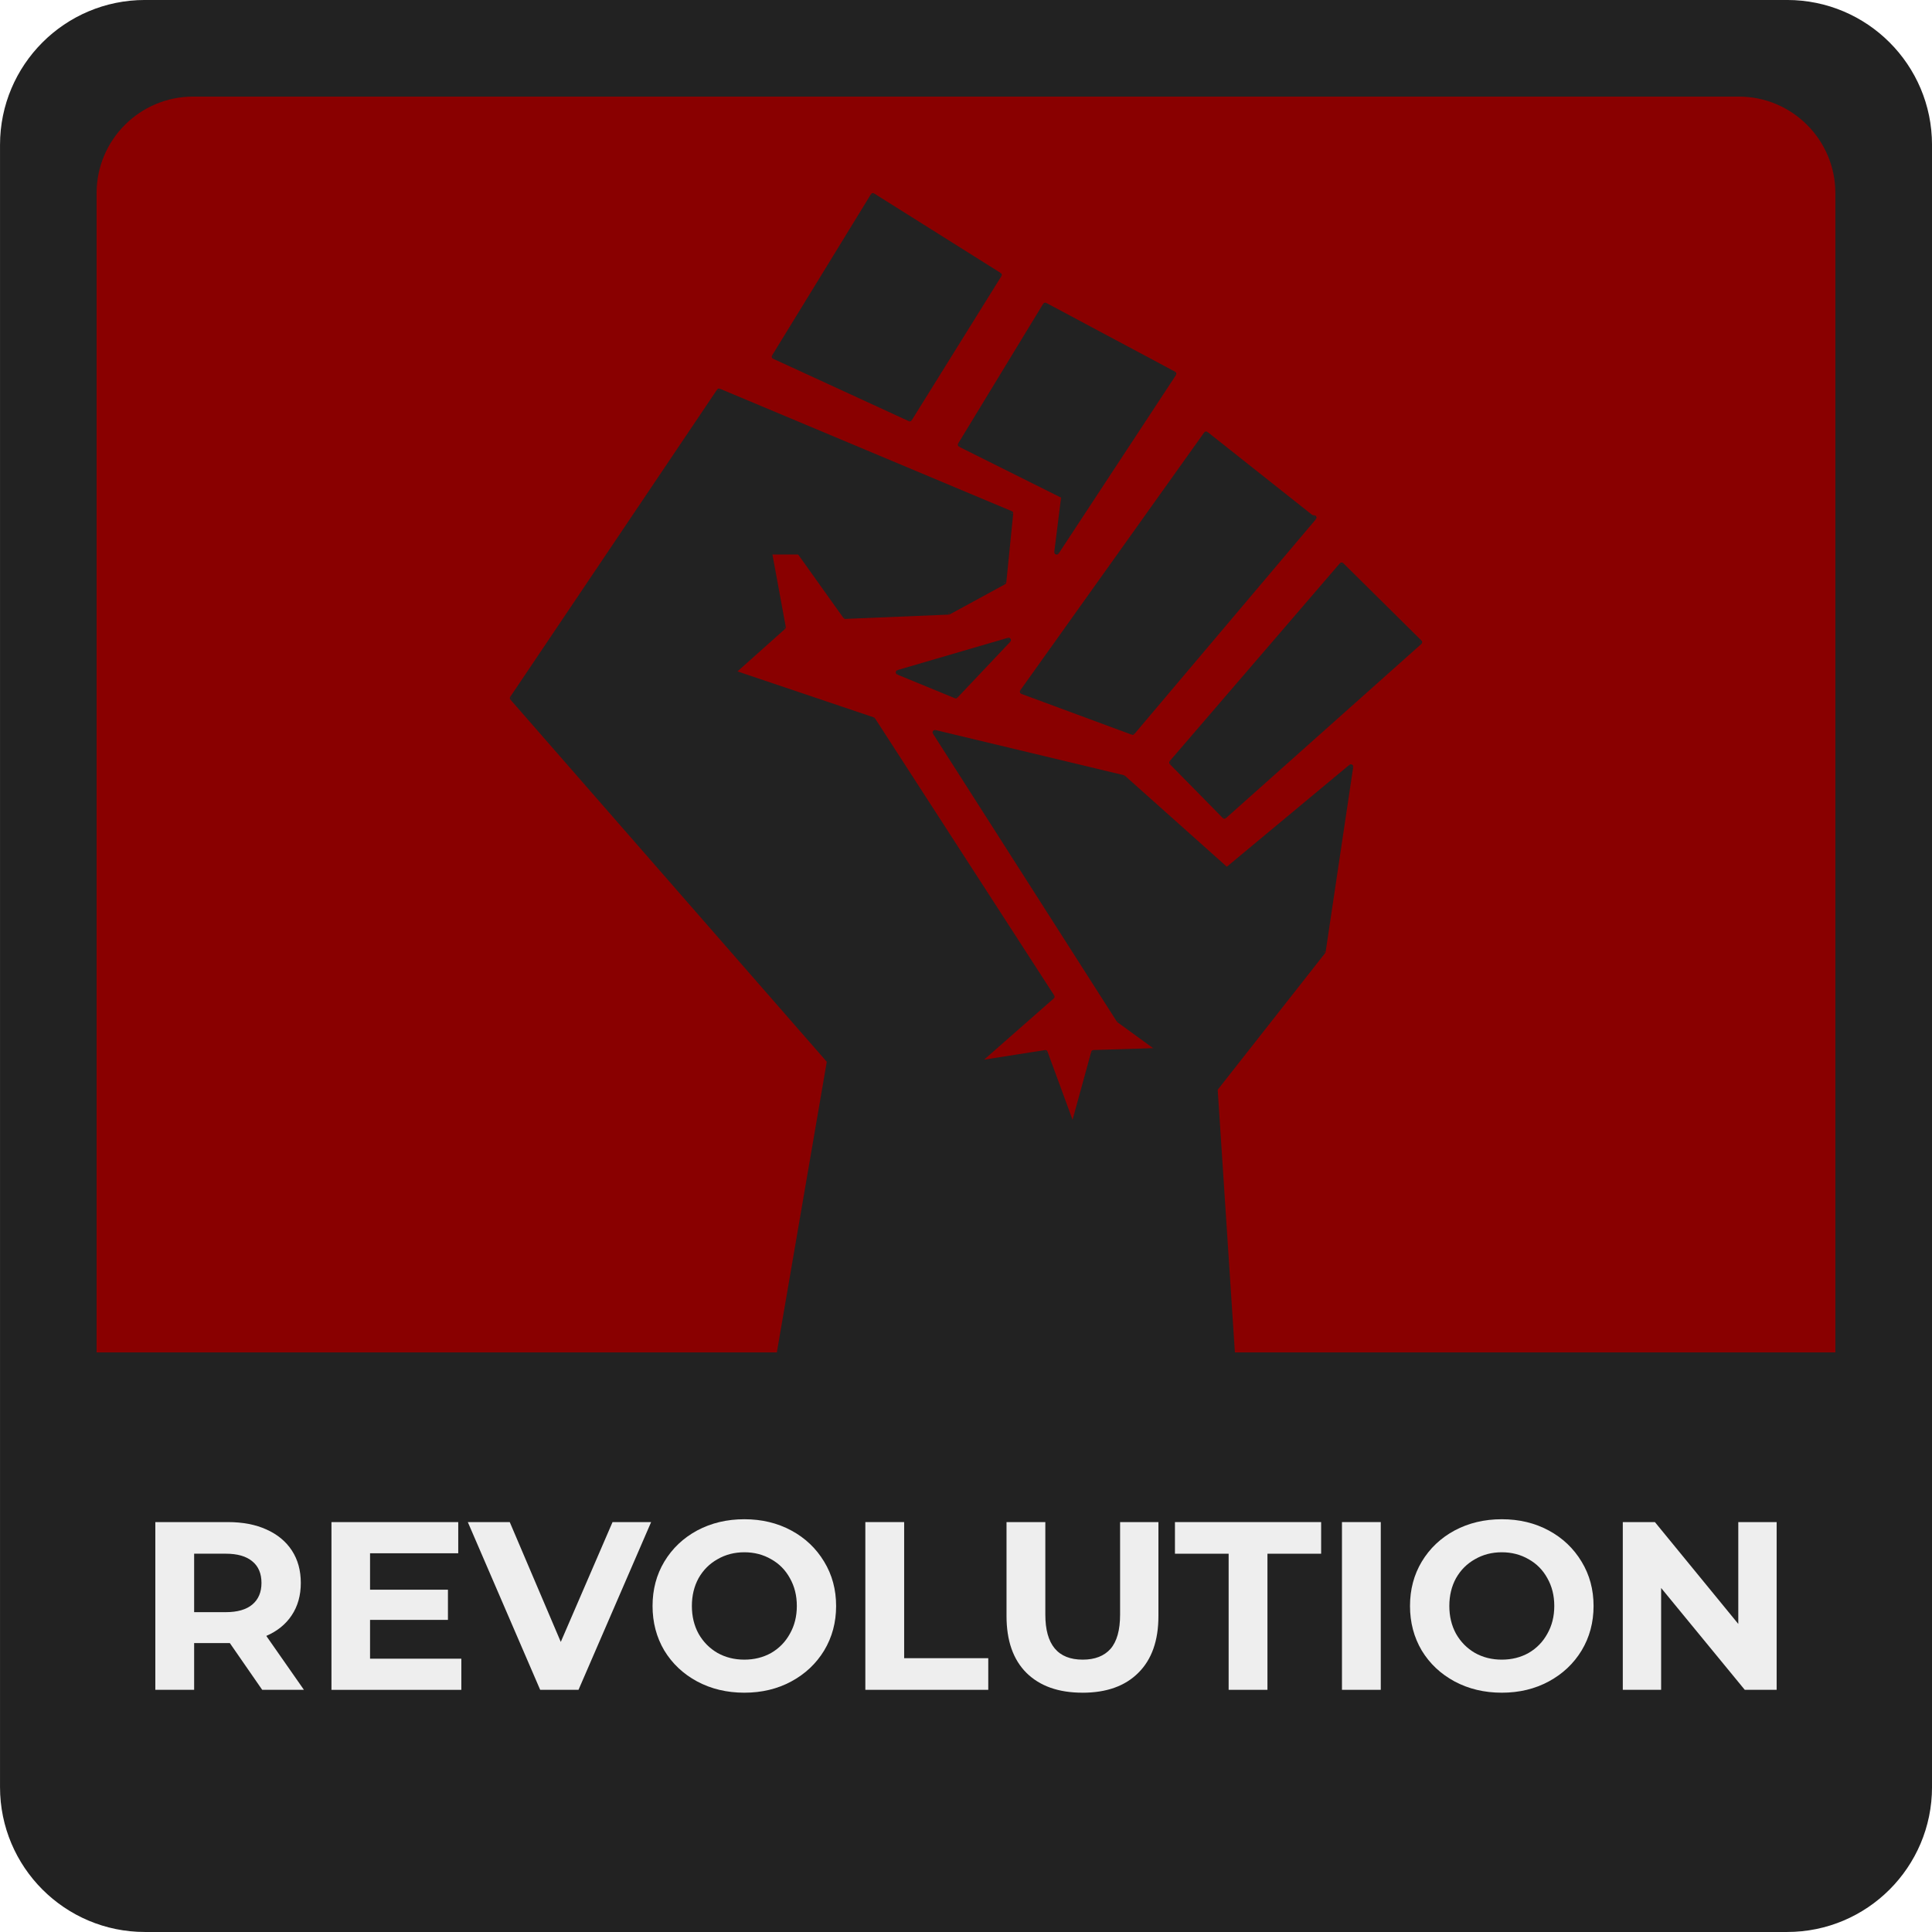
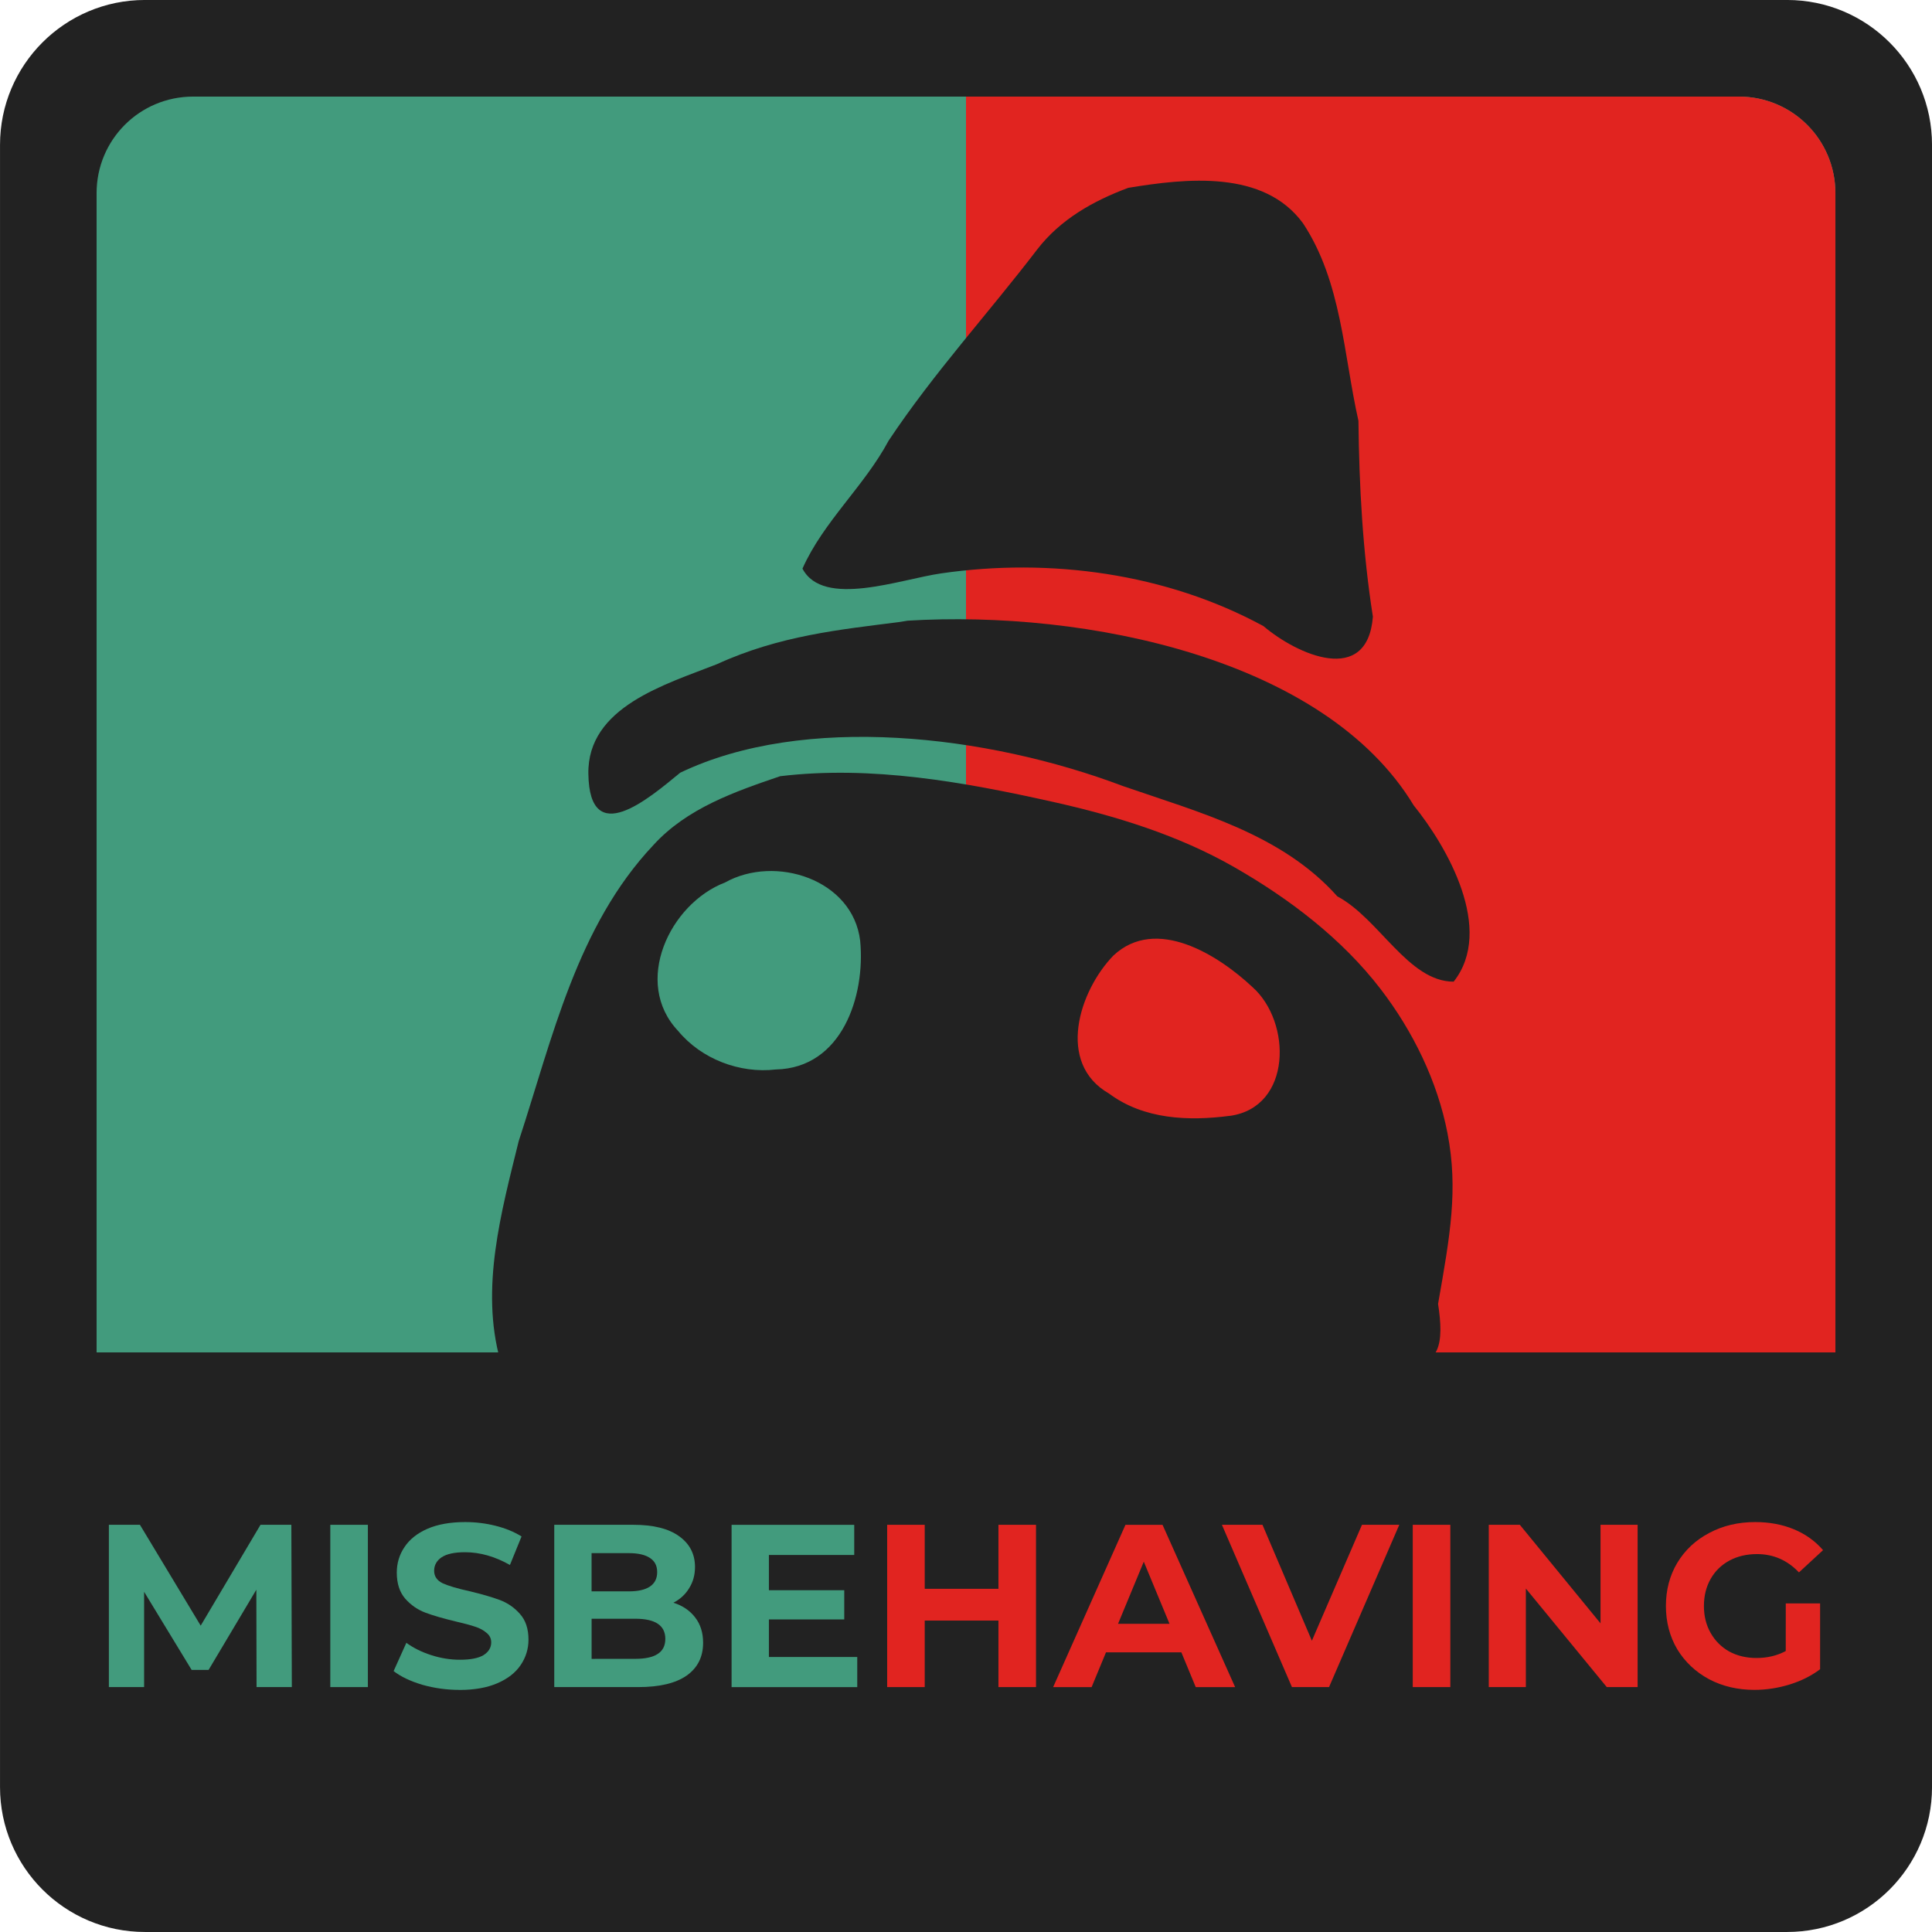
<svg xmlns="http://www.w3.org/2000/svg" width="200" height="200" viewBox="0 0 52.917 52.917" version="1.1" id="svg8">
  <defs id="defs2">
-     <rect x="-247.026" y="132.023" width="85.196" height="26.723" id="rect1290" />
+     <rect x="-326.666" y="109.93" width="56.356" height="17.595" id="rect914" />
+     <rect x="-230.622" y="74.079" width="66.014" height="16.801" id="rect885" />
+     <pattern id="EMFhbasepattern" patternUnits="userSpaceOnUse" width="6" height="6" x="0" y="0" />
  </defs>
  <g id="layer1" transform="translate(249.8045,-91.40947)">
    <rect y="91.409" x="-249.804" height="52.917" width="52.917" id="rect5238-5" style="fill:#222222;fill-opacity:1;fill-rule:nonzero;stroke:none;stroke-width:0.5;stroke-linecap:butt;stroke-linejoin:round;stroke-miterlimit:4;stroke-dasharray:none;stroke-dashoffset:0;stroke-opacity:0.909;paint-order:normal" rx="3.969" ry="3.969" />
-     <rect style="fill:#890000;fill-opacity:1;fill-rule:nonzero;stroke:none;stroke-width:0.5;stroke-linecap:butt;stroke-linejoin:round;stroke-miterlimit:4;stroke-dasharray:none;stroke-dashoffset:0;stroke-opacity:0.909;paint-order:normal" id="rect5240-3" width="47.625" height="47.625" x="-247.159" y="94.055" rx="2.646" ry="2.646" />
-     <path id="path5244-6" d="m -248.349,128.451 v 8.334 c 0,3.078 2.478,5.556 5.556,5.556 h 38.894 c 3.078,0 5.556,-2.478 5.556,-5.556 v -8.334 z" style="fill:#222222;fill-opacity:1;fill-rule:nonzero;stroke:none;stroke-width:0.5;stroke-linecap:butt;stroke-linejoin:round;stroke-miterlimit:4;stroke-dasharray:none;stroke-dashoffset:0;stroke-opacity:0.909;paint-order:normal" />
-     <g id="Default" visibility="visible" transform="matrix(0.0012923,0,0,0.0012923,-238.3492,96.21469)" style="stroke-width:204.737;fill:#222222;fill-opacity:1">
-       </g>
-     <g id="g3982" style="visibility:visible;fill:#222222;fill-opacity:1;stroke:none;stroke-width:204.737;stroke-opacity:1" transform="matrix(0.0012923,0,0,0.0012923,-237.0594,96.21469)">
-       <g id="g3734" style="fill:#222222;fill-opacity:1;stroke:none;stroke-width:204.737;stroke-opacity:1">
-         <g id="g3732" style="fill:#222222;fill-opacity:1;stroke:none;stroke-width:204.737;stroke-opacity:1">
-           <g style="fill:#222222;fill-opacity:1;stroke:none;stroke-width:204.737;stroke-opacity:1" id="g3710">
-             <path d="M 8639,426 6546,3840 9419,5161 11318,2109 Z" id="path3708" style="fill:#222222;fill-opacity:1;stroke:none;stroke-width:204.737;stroke-opacity:1" />
-           </g>
-           <g style="fill:#222222;fill-opacity:1;stroke:none;stroke-width:204.737;stroke-opacity:1" id="g3728">
-             <path d="m 8682,453 -2093,3414 -43,-27 -43,-27 2093,-3414 43,27 z" id="path3712" style="fill:#222222;fill-opacity:1;stroke:none;stroke-width:204.737;stroke-opacity:1" />
-             <path d="m 6546,3840 -21,46 -8,-4 -7,-6 -6,-7 -4,-7 -3,-9 -2,-8 v -9 l 2,-9 3,-8 3,-6 z" id="path3714" style="fill:#222222;fill-opacity:1;stroke:none;stroke-width:204.737;stroke-opacity:1" />
-             <path d="m 6567,3794 2873,1321 -21,46 -21,46 -2873,-1321 21,-46 z" id="path3716" style="fill:#222222;fill-opacity:1;stroke:none;stroke-width:204.737;stroke-opacity:1" />
-             <path d="m 9419,5161 43,27 -5,7 -7,6 -7,5 -8,3 -9,2 -9,1 -9,-1 -8,-3 -2,-1 z" id="path3718" style="fill:#222222;fill-opacity:1;stroke:none;stroke-width:204.737;stroke-opacity:1" />
-             <path d="m 9376,5134 1899,-3052 43,27 43,27 -1899,3052 -43,-27 z" id="path3720" style="fill:#222222;fill-opacity:1;stroke:none;stroke-width:204.737;stroke-opacity:1" />
-             <path d="m 11318,2109 27,-43 7,5 6,7 5,7 4,8 2,9 v 9 l -1,9 -3,8 -4,8 z" id="path3722" style="fill:#222222;fill-opacity:1;stroke:none;stroke-width:204.737;stroke-opacity:1" />
-             <path d="M 11291,2152 8612,469 l 27,-43 27,-43 2679,1683 -27,43 z" id="path3724" style="fill:#222222;fill-opacity:1;stroke:none;stroke-width:204.737;stroke-opacity:1" />
-             <path d="m 8639,426 -43,-27 5,-7 6,-6 8,-5 8,-3 8,-2 9,-1 9,1 9,3 8,4 v 0 z" id="path3726" style="fill:#222222;fill-opacity:1;stroke:none;stroke-width:204.737;stroke-opacity:1" />
-           </g>
-           <g id="g3730" style="fill:#222222;fill-opacity:1;stroke:none;stroke-width:204.737;stroke-opacity:1" />
-         </g>
-       </g>
-       <g id="g3768" style="fill:#222222;fill-opacity:1;stroke:none;stroke-width:204.737;stroke-opacity:1">
-         <g id="g3766" style="fill:#222222;fill-opacity:1;stroke:none;stroke-width:204.737;stroke-opacity:1">
-           <g style="fill:#222222;fill-opacity:1;stroke:none;stroke-width:204.737;stroke-opacity:1" id="g3740">
-             <path d="m 12291,2748 -1800,2958 2191,1093 -148,1184 2484,-3779 z" id="path3738" style="fill:#222222;fill-opacity:1;stroke:none;stroke-width:204.737;stroke-opacity:1" />
-           </g>
-           <g style="fill:#222222;fill-opacity:1;stroke:none;stroke-width:204.737;stroke-opacity:1" id="g3762">
-             <path d="m 12335,2775 -1800,2958 -44,-27 -44,-27 1800,-2958 44,27 z" id="path3742" style="fill:#222222;fill-opacity:1;stroke:none;stroke-width:204.737;stroke-opacity:1" />
-             <path d="m 10491,5706 -23,46 -7,-5 -7,-6 -6,-7 -4,-8 -3,-8 -1,-9 v -9 l 2,-8 3,-9 2,-4 z" id="path3744" style="fill:#222222;fill-opacity:1;stroke:none;stroke-width:204.737;stroke-opacity:1" />
-             <path d="m 10514,5660 2191,1093 -23,46 -23,46 -2191,-1093 23,-46 z" id="path3746" style="fill:#222222;fill-opacity:1;stroke:none;stroke-width:204.737;stroke-opacity:1" />
-             <path d="m 12682,6799 23,-46 7,5 7,6 6,7 4,8 3,8 1,9 v 9 0 z" id="path3748" style="fill:#222222;fill-opacity:1;stroke:none;stroke-width:204.737;stroke-opacity:1" />
-             <path d="m 12733,6805 -148,1184 -51,-6 -51,-6 148,-1184 51,6 z" id="path3750" style="fill:#222222;fill-opacity:1;stroke:none;stroke-width:204.737;stroke-opacity:1" />
-             <path d="m 12534,7983 43,28 -6,7 -7,6 -7,5 -8,3 -9,2 h -9 l -9,-1 -8,-3 -8,-4 -7,-6 -6,-7 -5,-7 -3,-8 -2,-9 v -9 -3 z" id="path3752" style="fill:#222222;fill-opacity:1;stroke:none;stroke-width:204.737;stroke-opacity:1" />
-             <path d="m 12491,7955 2484,-3779 43,28 43,28 -2484,3779 -43,-28 z" id="path3754" style="fill:#222222;fill-opacity:1;stroke:none;stroke-width:204.737;stroke-opacity:1" />
-             <path d="m 15018,4204 24,-45 7,5 7,6 5,7 4,8 3,8 1,9 -1,9 -2,9 -3,8 -2,4 z" id="path3756" style="fill:#222222;fill-opacity:1;stroke:none;stroke-width:204.737;stroke-opacity:1" />
-             <path d="m 14994,4249 -2727,-1456 24,-45 24,-45 2727,1456 -24,45 z" id="path3758" style="fill:#222222;fill-opacity:1;stroke:none;stroke-width:204.737;stroke-opacity:1" />
-             <path d="m 12291,2748 -44,-27 6,-7 6,-6 8,-5 8,-3 8,-2 9,-1 9,1 9,2 5,3 z" id="path3760" style="fill:#222222;fill-opacity:1;stroke:none;stroke-width:204.737;stroke-opacity:1" />
-           </g>
-           <g id="g3764" style="fill:#222222;fill-opacity:1;stroke:none;stroke-width:204.737;stroke-opacity:1" />
-         </g>
-       </g>
-       <g id="g3802" style="fill:#222222;fill-opacity:1;stroke:none;stroke-width:204.737;stroke-opacity:1">
-         <g id="g3800" style="fill:#222222;fill-opacity:1;stroke:none;stroke-width:204.737;stroke-opacity:1">
-           <g style="fill:#222222;fill-opacity:1;stroke:none;stroke-width:204.737;stroke-opacity:1" id="g3774">
-             <path d="m 15701,5479 -3896,5462 2337,864 3847,-4552 h -49 z" id="path3772" style="fill:#222222;fill-opacity:1;stroke:none;stroke-width:204.737;stroke-opacity:1" />
-           </g>
-           <g style="fill:#222222;fill-opacity:1;stroke:none;stroke-width:204.737;stroke-opacity:1" id="g3796">
-             <path d="m 15743,5509 -3896,5462 -42,-30 -42,-30 3896,-5462 42,30 z" id="path3776" style="fill:#222222;fill-opacity:1;stroke:none;stroke-width:204.737;stroke-opacity:1" />
-             <path d="m 11805,10941 -18,48 -8,-4 -7,-5 -6,-6 -5,-8 -4,-8 -2,-8 -1,-9 1,-9 2,-9 4,-8 2,-4 z" id="path3778" style="fill:#222222;fill-opacity:1;stroke:none;stroke-width:204.737;stroke-opacity:1" />
-             <path d="m 11823,10893 2337,864 -18,48 -18,48 -2337,-864 18,-48 z" id="path3780" style="fill:#222222;fill-opacity:1;stroke:none;stroke-width:204.737;stroke-opacity:1" />
-             <path d="m 14142,11805 39,33 -6,6 -8,5 -8,4 -8,2 -9,1 -9,-1 -9,-2 v 0 z" id="path3782" style="fill:#222222;fill-opacity:1;stroke:none;stroke-width:204.737;stroke-opacity:1" />
-             <path d="m 14103,11772 3847,-4552 39,33 39,33 -3847,4552 -39,-33 z" id="path3784" style="fill:#222222;fill-opacity:1;stroke:none;stroke-width:204.737;stroke-opacity:1" />
-             <path d="m 17989,7253 v -51 l 9,1 8,2 8,4 8,5 6,6 5,7 4,9 2,8 1,9 -1,9 -2,8 -4,8 -5,8 v 0 z" id="path3786" style="fill:#222222;fill-opacity:1;stroke:none;stroke-width:204.737;stroke-opacity:1" />
-             <path d="m 17989,7304 h -49 v -51 -51 h 49 v 51 z" id="path3788" style="fill:#222222;fill-opacity:1;stroke:none;stroke-width:204.737;stroke-opacity:1" />
-             <path d="m 17940,7253 v 51 l -9,-1 -8,-2 -8,-4 -7,-4 z" id="path3790" style="fill:#222222;fill-opacity:1;stroke:none;stroke-width:204.737;stroke-opacity:1" />
-             <path d="m 17908,7293 -2239,-1774 32,-40 32,-40 2239,1774 -32,40 z" id="path3792" style="fill:#222222;fill-opacity:1;stroke:none;stroke-width:204.737;stroke-opacity:1" />
-             <path d="m 15701,5479 -42,-30 6,-6 7,-6 8,-4 8,-3 9,-2 h 9 l 9,2 8,3 8,4 2,2 z" id="path3794" style="fill:#222222;fill-opacity:1;stroke:none;stroke-width:204.737;stroke-opacity:1" />
-           </g>
-           <g id="g3798" style="fill:#222222;fill-opacity:1;stroke:none;stroke-width:204.737;stroke-opacity:1" />
-         </g>
-       </g>
-       <g id="g3832" style="fill:#222222;fill-opacity:1;stroke:none;stroke-width:204.737;stroke-opacity:1">
-         <g id="g3830" style="fill:#222222;fill-opacity:1;stroke:none;stroke-width:204.737;stroke-opacity:1">
-           <g style="fill:#222222;fill-opacity:1;stroke:none;stroke-width:204.737;stroke-opacity:1" id="g3808">
-             <path d="m 18573,8255 -3603,4189 1119,1138 4139,-3689 z" id="path3806" style="fill:#222222;fill-opacity:1;stroke:none;stroke-width:204.737;stroke-opacity:1" />
-           </g>
-           <g style="fill:#222222;fill-opacity:1;stroke:none;stroke-width:204.737;stroke-opacity:1" id="g3826">
-             <path d="m 18612,8288 -3603,4189 -39,-33 -39,-33 3603,-4189 39,33 z" id="path3810" style="fill:#222222;fill-opacity:1;stroke:none;stroke-width:204.737;stroke-opacity:1" />
-             <path d="m 14970,12444 -36,36 -6,-7 -4,-8 -3,-8 -2,-9 v -9 l 2,-9 3,-8 4,-8 3,-3 z" id="path3812" style="fill:#222222;fill-opacity:1;stroke:none;stroke-width:204.737;stroke-opacity:1" />
-             <path d="m 15006,12408 1119,1138 -36,36 -36,36 -1119,-1138 36,-36 z" id="path3814" style="fill:#222222;fill-opacity:1;stroke:none;stroke-width:204.737;stroke-opacity:1" />
-             <path d="m 16089,13582 34,38 -7,5 -8,4 -9,3 -8,1 -9,-1 -9,-2 -8,-3 -8,-5 -4,-4 z" id="path3816" style="fill:#222222;fill-opacity:1;stroke:none;stroke-width:204.737;stroke-opacity:1" />
-             <path d="m 16055,13544 4139,-3689 34,38 34,38 -4139,3689 -34,-38 z" id="path3818" style="fill:#222222;fill-opacity:1;stroke:none;stroke-width:204.737;stroke-opacity:1" />
-             <path d="m 20228,9893 36,-36 6,7 4,7 3,9 2,8 v 9 l -2,9 -3,8 -4,8 -6,7 -2,2 z" id="path3820" style="fill:#222222;fill-opacity:1;stroke:none;stroke-width:204.737;stroke-opacity:1" />
-             <path d="m 20192,9929 -1655,-1638 36,-36 36,-36 1655,1638 -36,36 z" id="path3822" style="fill:#222222;fill-opacity:1;stroke:none;stroke-width:204.737;stroke-opacity:1" />
-             <path d="m 18573,8255 -39,-33 7,-6 7,-5 8,-4 9,-2 9,-1 8,1 9,2 8,4 7,5 3,3 z" id="path3824" style="fill:#222222;fill-opacity:1;stroke:none;stroke-width:204.737;stroke-opacity:1" />
-           </g>
-           <g id="g3828" style="fill:#222222;fill-opacity:1;stroke:none;stroke-width:204.737;stroke-opacity:1" />
-         </g>
-       </g>
-       <g id="g3954" style="fill:#222222;fill-opacity:1;stroke:none;stroke-width:204.737;stroke-opacity:1">
-         <g id="g3952" style="fill:#222222;fill-opacity:1;stroke:none;stroke-width:204.737;stroke-opacity:1">
-           <g style="fill:#222222;fill-opacity:1;stroke:none;stroke-width:204.737;stroke-opacity:1" id="g3838">
-             <path d="m 5377,4568 -4382,6509 6720,7693 -1267,7375 9884,-91 -438,-6692 2290,-2913 584,-3916 -2629,2186 -2192,-1957 -3992,-957 3896,6101 876,637 -1412,45 -438,1594 -586,-1594 -1460,229 1606,-1411 L 8639,11533 5669,10532 6741,9575 6448,7983 h 633 l 974,1365 2191,-91 1169,-637 146,-1458 z" id="path3836" style="fill:#222222;fill-opacity:1;stroke:none;stroke-width:204.737;stroke-opacity:1" />
-           </g>
-           <g style="fill:#222222;fill-opacity:1;stroke:none;stroke-width:204.737;stroke-opacity:1" id="g3948">
-             <path d="m 5419,4596 -4382,6509 -42,-28 -42,-28 4382,-6509 42,28 z" id="path3840" style="fill:#222222;fill-opacity:1;stroke:none;stroke-width:204.737;stroke-opacity:1" />
-             <path d="m 995,11077 -38,34 -6,-8 -4,-8 -2,-8 -1,-9 1,-9 2,-8 3,-9 3,-3 z" id="path3842" style="fill:#222222;fill-opacity:1;stroke:none;stroke-width:204.737;stroke-opacity:1" />
-             <path d="m 1033,11043 6720,7693 -38,34 -38,34 -6720,-7693 38,-34 z" id="path3844" style="fill:#222222;fill-opacity:1;stroke:none;stroke-width:204.737;stroke-opacity:1" />
-             <path d="m 7715,18770 38,-34 6,8 4,8 2,8 1,9 -1,9 v 1 z" id="path3846" style="fill:#222222;fill-opacity:1;stroke:none;stroke-width:204.737;stroke-opacity:1" />
-             <path d="m 7765,18779 -1267,7375 -50,-9 -50,-9 1267,-7375 50,9 z" id="path3848" style="fill:#222222;fill-opacity:1;stroke:none;stroke-width:204.737;stroke-opacity:1" />
-             <path d="m 6448,26145 v 51 l -8,-1 -9,-2 -8,-4 -7,-5 -7,-6 -5,-7 -4,-8 -2,-9 -1,-9 1,-8 v -1 z" id="path3850" style="fill:#222222;fill-opacity:1;stroke:none;stroke-width:204.737;stroke-opacity:1" />
-             <path d="m 6448,26094 9884,-91 v 51 51 l -9884,91 v -51 z" id="path3852" style="fill:#222222;fill-opacity:1;stroke:none;stroke-width:204.737;stroke-opacity:1" />
-             <path d="m 16332,26054 51,-3 v 9 l -2,8 -3,9 -5,7 -6,7 -7,5 -7,5 -9,3 -9,1 h -3 z" id="path3854" style="fill:#222222;fill-opacity:1;stroke:none;stroke-width:204.737;stroke-opacity:1" />
-             <path d="m 16281,26057 -438,-6692 51,-3 51,-3 438,6692 -51,3 z" id="path3856" style="fill:#222222;fill-opacity:1;stroke:none;stroke-width:204.737;stroke-opacity:1" />
-             <path d="m 15894,19362 -51,3 v -9 l 2,-8 3,-9 5,-7 1,-2 z" id="path3858" style="fill:#222222;fill-opacity:1;stroke:none;stroke-width:204.737;stroke-opacity:1" />
-             <path d="m 15854,19330 2290,-2913 40,32 40,32 -2290,2913 -40,-32 z" id="path3860" style="fill:#222222;fill-opacity:1;stroke:none;stroke-width:204.737;stroke-opacity:1" />
-             <path d="m 18184,16449 50,8 -2,8 -3,8 -5,8 z" id="path3862" style="fill:#222222;fill-opacity:1;stroke:none;stroke-width:204.737;stroke-opacity:1" />
-             <path d="m 18134,16441 584,-3916 50,8 50,8 -584,3916 -50,-8 z" id="path3864" style="fill:#222222;fill-opacity:1;stroke:none;stroke-width:204.737;stroke-opacity:1" />
-             <path d="m 18768,12533 -33,-39 8,-5 8,-4 8,-2 9,-1 9,1 9,2 8,4 7,5 6,6 5,8 4,8 2,8 1,9 -1,8 z" id="path3866" style="fill:#222222;fill-opacity:1;stroke:none;stroke-width:204.737;stroke-opacity:1" />
-             <path d="m 18801,12572 -2629,2186 -33,-39 -33,-39 2629,-2186 33,39 z" id="path3868" style="fill:#222222;fill-opacity:1;stroke:none;stroke-width:204.737;stroke-opacity:1" />
-             <path d="m 16139,14719 33,39 -8,5 -8,4 -8,2 -9,1 -9,-1 -9,-2 -8,-4 -7,-5 -1,-1 z" id="path3870" style="fill:#222222;fill-opacity:1;stroke:none;stroke-width:204.737;stroke-opacity:1" />
-             <path d="m 16105,14757 -2192,-1957 34,-38 34,-38 2192,1957 -34,38 z" id="path3872" style="fill:#222222;fill-opacity:1;stroke:none;stroke-width:204.737;stroke-opacity:1" />
-             <path d="m 13947,12762 12,-50 8,3 8,4 6,5 z" id="path3874" style="fill:#222222;fill-opacity:1;stroke:none;stroke-width:204.737;stroke-opacity:1" />
-             <path d="m 13935,12812 -3992,-957 12,-50 12,-50 3992,957 -12,50 z" id="path3876" style="fill:#222222;fill-opacity:1;stroke:none;stroke-width:204.737;stroke-opacity:1" />
-             <path d="m 9955,11805 -43,27 -4,-7 -3,-9 -1,-9 v -9 l 2,-8 4,-9 5,-7 6,-7 7,-5 7,-4 9,-3 9,-1 h 9 l 5,1 z" id="path3878" style="fill:#222222;fill-opacity:1;stroke:none;stroke-width:204.737;stroke-opacity:1" />
-             <path d="m 9998,11778 3896,6101 -43,27 -43,27 -3896,-6101 43,-27 z" id="path3880" style="fill:#222222;fill-opacity:1;stroke:none;stroke-width:204.737;stroke-opacity:1" />
-             <path d="m 13851,17906 -30,41 -7,-6 -5,-6 -1,-2 z" id="path3882" style="fill:#222222;fill-opacity:1;stroke:none;stroke-width:204.737;stroke-opacity:1" />
-             <path d="m 13881,17865 876,637 -30,41 -30,41 -876,-637 30,-41 z" id="path3884" style="fill:#222222;fill-opacity:1;stroke:none;stroke-width:204.737;stroke-opacity:1" />
-             <path d="m 14727,18543 30,-41 7,6 5,6 5,8 2,9 2,8 v 9 l -2,9 -3,8 -5,8 -6,7 -6,5 -8,5 -9,2 -8,2 h -2 z" id="path3886" style="fill:#222222;fill-opacity:1;stroke:none;stroke-width:204.737;stroke-opacity:1" />
-             <path d="m 14729,18594 -1412,45 -2,-51 -2,-51 1412,-45 2,51 z" id="path3888" style="fill:#222222;fill-opacity:1;stroke:none;stroke-width:204.737;stroke-opacity:1" />
-             <path d="m 13315,18588 -49,-14 3,-8 4,-8 6,-6 7,-6 8,-4 8,-3 9,-2 h 2 z" id="path3890" style="fill:#222222;fill-opacity:1;stroke:none;stroke-width:204.737;stroke-opacity:1" />
-             <path d="m 13364,18602 -438,1594 -49,-14 -49,-14 438,-1594 49,14 z" id="path3892" style="fill:#222222;fill-opacity:1;stroke:none;stroke-width:204.737;stroke-opacity:1" />
-             <path d="m 12877,20182 49,14 -3,8 -4,8 -6,6 -7,6 -8,4 -8,3 -9,2 h -9 l -9,-2 -8,-3 -8,-4 -6,-6 -6,-7 -4,-8 -2,-3 z" id="path3894" style="fill:#222222;fill-opacity:1;stroke:none;stroke-width:204.737;stroke-opacity:1" />
-             <path d="m 12829,20200 -586,-1594 48,-18 48,-18 586,1594 -48,18 z" id="path3896" style="fill:#222222;fill-opacity:1;stroke:none;stroke-width:204.737;stroke-opacity:1" />
-             <path d="m 12291,18588 -8,-50 9,-1 9,1 8,2 8,4 8,6 6,6 5,7 3,7 z" id="path3898" style="fill:#222222;fill-opacity:1;stroke:none;stroke-width:204.737;stroke-opacity:1" />
-             <path d="m 12299,18638 -1460,229 -8,-50 -8,-50 1460,-229 8,50 z" id="path3900" style="fill:#222222;fill-opacity:1;stroke:none;stroke-width:204.737;stroke-opacity:1" />
-             <path d="m 10831,18817 8,50 -9,1 -9,-1 -8,-2 -8,-4 -8,-6 -6,-6 -5,-7 -3,-8 -2,-9 -1,-9 1,-9 2,-8 4,-8 6,-8 4,-4 z" id="path3902" style="fill:#222222;fill-opacity:1;stroke:none;stroke-width:204.737;stroke-opacity:1" />
-             <path d="m 10797,18779 1606,-1411 34,38 34,38 -1606,1411 -34,-38 z" id="path3904" style="fill:#222222;fill-opacity:1;stroke:none;stroke-width:204.737;stroke-opacity:1" />
-             <path d="m 12437,17406 43,-28 4,8 3,9 1,8 v 9 l -2,9 -4,8 -4,8 -6,6 -1,1 z" id="path3906" style="fill:#222222;fill-opacity:1;stroke:none;stroke-width:204.737;stroke-opacity:1" />
-             <path d="m 12394,17434 -3798,-5873 43,-28 43,-28 3798,5873 -43,28 z" id="path3908" style="fill:#222222;fill-opacity:1;stroke:none;stroke-width:204.737;stroke-opacity:1" />
-             <path d="m 8639,11533 16,-48 8,3 8,5 6,6 5,6 z" id="path3910" style="fill:#222222;fill-opacity:1;stroke:none;stroke-width:204.737;stroke-opacity:1" />
-             <path d="m 8623,11581 -2970,-1001 16,-48 16,-48 2970,1001 -16,48 z" id="path3912" style="fill:#222222;fill-opacity:1;stroke:none;stroke-width:204.737;stroke-opacity:1" />
-             <path d="m 5669,10532 -16,48 -8,-3 -8,-5 -6,-6 -6,-7 -3,-8 -3,-9 -1,-9 1,-9 2,-8 3,-8 5,-8 6,-6 z" id="path3914" style="fill:#222222;fill-opacity:1;stroke:none;stroke-width:204.737;stroke-opacity:1" />
-             <path d="m 5635,10494 1072,-957 34,38 34,38 -1072,957 -34,-38 z" id="path3916" style="fill:#222222;fill-opacity:1;stroke:none;stroke-width:204.737;stroke-opacity:1" />
-             <path d="m 6741,9575 50,-9 1,9 -1,8 -2,9 -4,8 -5,7 -5,6 z" id="path3918" style="fill:#222222;fill-opacity:1;stroke:none;stroke-width:204.737;stroke-opacity:1" />
-             <path d="m 6691,9584 -293,-1592 50,-9 50,-9 293,1592 -50,9 z" id="path3920" style="fill:#222222;fill-opacity:1;stroke:none;stroke-width:204.737;stroke-opacity:1" />
-             <path d="m 6448,7983 -50,9 -1,-9 1,-8 2,-9 4,-8 5,-7 6,-7 7,-5 8,-4 9,-2 9,-1 v 0 z" id="path3922" style="fill:#222222;fill-opacity:1;stroke:none;stroke-width:204.737;stroke-opacity:1" />
-             <path d="m 6448,7932 h 633 v 51 51 h -633 v -51 z" id="path3924" style="fill:#222222;fill-opacity:1;stroke:none;stroke-width:204.737;stroke-opacity:1" />
-             <path d="m 7081,7983 v -51 l 9,1 8,2 8,4 8,5 6,6 3,3 z" id="path3926" style="fill:#222222;fill-opacity:1;stroke:none;stroke-width:204.737;stroke-opacity:1" />
-             <path d="m 7123,7953 974,1365 -42,30 -42,30 -974,-1365 42,-30 z" id="path3928" style="fill:#222222;fill-opacity:1;stroke:none;stroke-width:204.737;stroke-opacity:1" />
-             <path d="m 8055,9348 2,51 h -9 l -8,-2 -9,-4 -7,-5 -7,-6 -4,-4 z" id="path3930" style="fill:#222222;fill-opacity:1;stroke:none;stroke-width:204.737;stroke-opacity:1" />
-             <path d="m 8053,9297 2191,-91 2,51 2,51 -2191,91 -2,-51 z" id="path3932" style="fill:#222222;fill-opacity:1;stroke:none;stroke-width:204.737;stroke-opacity:1" />
-             <path d="m 10246,9257 24,45 -8,3 -8,2 -6,1 z" id="path3934" style="fill:#222222;fill-opacity:1;stroke:none;stroke-width:204.737;stroke-opacity:1" />
-             <path d="m 10222,9212 1169,-637 24,45 24,45 -1169,637 -24,-45 z" id="path3936" style="fill:#222222;fill-opacity:1;stroke:none;stroke-width:204.737;stroke-opacity:1" />
-             <path d="m 11415,8620 51,5 -2,9 -3,8 -5,8 -5,7 -7,5 -5,3 z" id="path3938" style="fill:#222222;fill-opacity:1;stroke:none;stroke-width:204.737;stroke-opacity:1" />
-             <path d="m 11364,8615 146,-1458 51,5 51,5 -146,1458 -51,-5 z" id="path3940" style="fill:#222222;fill-opacity:1;stroke:none;stroke-width:204.737;stroke-opacity:1" />
-             <path d="m 11561,7162 20,-47 8,4 7,6 6,6 4,8 4,8 2,9 v 8 3 z" id="path3942" style="fill:#222222;fill-opacity:1;stroke:none;stroke-width:204.737;stroke-opacity:1" />
-             <path d="m 11541,7209 -6184,-2594 20,-47 20,-47 6184,2594 -20,47 z" id="path3944" style="fill:#222222;fill-opacity:1;stroke:none;stroke-width:204.737;stroke-opacity:1" />
-             <path d="m 5377,4568 -42,-28 5,-7 7,-6 8,-5 8,-3 9,-2 h 9 l 8,2 8,2 z" id="path3946" style="fill:#222222;fill-opacity:1;stroke:none;stroke-width:204.737;stroke-opacity:1" />
-           </g>
-           <g id="g3950" style="fill:#222222;fill-opacity:1;stroke:none;stroke-width:204.737;stroke-opacity:1" />
-         </g>
-       </g>
-       <g id="g3980" style="fill:#222222;fill-opacity:1;stroke:none;stroke-width:204.737;stroke-opacity:1">
-         <g id="g3978" style="fill:#222222;fill-opacity:1;stroke:none;stroke-width:204.737;stroke-opacity:1">
-           <g style="fill:#222222;fill-opacity:1;stroke:none;stroke-width:204.737;stroke-opacity:1" id="g3960">
-             <path d="m 11513,9849 -1120,1184 -1218,-501 z" id="path3958" style="fill:#222222;fill-opacity:1;stroke:none;stroke-width:204.737;stroke-opacity:1" />
-           </g>
-           <g style="fill:#222222;fill-opacity:1;stroke:none;stroke-width:204.737;stroke-opacity:1" id="g3974">
-             <path d="m 11550,9884 -1120,1184 -37,-35 -37,-35 1120,-1184 37,35 z" id="path3962" style="fill:#222222;fill-opacity:1;stroke:none;stroke-width:204.737;stroke-opacity:1" />
-             <path d="m 10393,11033 37,35 -7,6 -7,5 -8,3 -9,2 h -9 l -9,-1 -7,-3 z" id="path3964" style="fill:#222222;fill-opacity:1;stroke:none;stroke-width:204.737;stroke-opacity:1" />
-             <path d="m 10374,11080 -1218,-501 19,-47 19,-47 1218,501 -19,47 z" id="path3966" style="fill:#222222;fill-opacity:1;stroke:none;stroke-width:204.737;stroke-opacity:1" />
-             <path d="m 9175,10532 -19,47 -8,-4 -7,-5 -6,-7 -5,-7 -4,-9 -2,-8 v -9 l 1,-9 3,-8 4,-8 5,-7 7,-6 7,-5 9,-4 h 1 z" id="path3968" style="fill:#222222;fill-opacity:1;stroke:none;stroke-width:204.737;stroke-opacity:1" />
-             <path d="m 9161,10483 2338,-683 14,49 14,49 -2338,683 -14,-49 z" id="path3970" style="fill:#222222;fill-opacity:1;stroke:none;stroke-width:204.737;stroke-opacity:1" />
-             <path d="m 11513,9849 -14,-49 8,-2 h 9 l 9,1 9,3 7,5 7,5 6,7 5,7 3,9 2,8 v 9 l -1,9 -3,9 -5,7 -5,7 z" id="path3972" style="fill:#222222;fill-opacity:1;stroke:none;stroke-width:204.737;stroke-opacity:1" />
-           </g>
-           <g id="g3976" style="fill:#222222;fill-opacity:1;stroke:none;stroke-width:204.737;stroke-opacity:1" />
-         </g>
-       </g>
+     <path id="rect5240-3" style="fill:#429b7d;fill-opacity:1;fill-rule:nonzero;stroke:none;stroke-width:0.5;stroke-linecap:butt;stroke-linejoin:round;stroke-miterlimit:4;stroke-dasharray:none;stroke-dashoffset:0;stroke-opacity:0.909;paint-order:normal" d="m -244.513,94.055 h 42.333 c 1.466,0 2.646,1.18 2.646,2.646 v 42.333 c 0,1.466 -1.18,2.646 -2.646,2.646 h -42.333 c -1.466,0 -2.646,-1.18 -2.646,-2.646 V 96.701 c 0,-1.466 1.18,-2.646 2.646,-2.646 z" />
+     <text xml:space="preserve" id="text912" style="fill:black;fill-opacity:1;line-height:1.25;stroke:none;font-family:sans-serif;font-style:normal;font-weight:normal;font-size:10.583px;white-space:pre;shape-inside:url(#rect914);" />
+     <path id="path863" style="fill:#e12420;fill-opacity:1;fill-rule:nonzero;stroke:none;stroke-width:0.5;stroke-linecap:butt;stroke-linejoin:round;stroke-miterlimit:4;stroke-dasharray:none;stroke-dashoffset:0;stroke-opacity:0.909;paint-order:normal" d="m -223.346,94.055 h 21.167 c 1.466,0 2.646,1.18 2.646,2.646 v 42.333 c 0,1.466 -1.18,2.646 -2.646,2.646 h -21.167 z" />
+   </g>
+   <g id="layer3" style="display:inline">
+     <path id="path5244-6" d="m -248.349,128.451 v 8.334 c 0,3.078 2.478,5.556 5.556,5.556 h 38.894 c 3.078,0 5.556,-2.478 5.556,-5.556 v -8.334 z" style="fill:#222222;fill-opacity:1;fill-rule:nonzero;stroke:none;stroke-width:0.5;stroke-linecap:butt;stroke-linejoin:round;stroke-miterlimit:4;stroke-dasharray:none;stroke-dashoffset:0;stroke-opacity:0.909;paint-order:normal" transform="translate(249.8045,-91.40947)" />
+     <g aria-label="MISBEHAVING" id="text920" style="font-style:normal;font-weight:normal;font-size:6.35px;line-height:1.25;font-family:sans-serif;fill:#32b5d4;fill-opacity:1;stroke:none;stroke-width:0.265">
+       <path d="m 7.027,46.209 -0.006,-2.667 -1.308,2.197 h -0.464 l -1.302,-2.14 v 2.61 h -0.965 v -4.445 h 0.851 l 1.664,2.762 1.638,-2.762 h 0.845 l 0.013,4.445 z" style="font-style:normal;font-variant:normal;font-weight:bold;font-stretch:normal;font-size:6.35px;font-family:Montserrat;-inkscape-font-specification:'Montserrat Bold';fill:#429b7d;fill-opacity:1;stroke-width:0.265" id="path924" />
+       <path d="m 9.047,41.764 h 1.029 v 4.445 H 9.047 Z" style="font-style:normal;font-variant:normal;font-weight:bold;font-stretch:normal;font-size:6.35px;font-family:Montserrat;-inkscape-font-specification:'Montserrat Bold';fill:#429b7d;fill-opacity:1;stroke-width:0.265" id="path926" />
+       <path d="m 12.59,46.286 q -0.527,0 -1.022,-0.14 -0.489,-0.146 -0.787,-0.375 l 0.349,-0.775 q 0.286,0.21 0.679,0.337 0.394,0.127 0.787,0.127 0.438,0 0.648,-0.127 0.21,-0.133 0.21,-0.349 0,-0.159 -0.127,-0.26 -0.121,-0.108 -0.318,-0.171 -0.191,-0.064 -0.521,-0.14 -0.508,-0.121 -0.832,-0.241 -0.324,-0.121 -0.559,-0.387 -0.229,-0.267 -0.229,-0.711 0,-0.387 0.21,-0.699 0.21,-0.318 0.629,-0.502 0.425,-0.184 1.035,-0.184 0.425,0 0.832,0.102 0.406,0.102 0.711,0.292 l -0.318,0.781 q -0.616,-0.349 -1.232,-0.349 -0.432,0 -0.641,0.14 -0.203,0.14 -0.203,0.368 0,0.229 0.235,0.343 0.241,0.108 0.73,0.216 0.508,0.121 0.832,0.241 0.324,0.121 0.552,0.381 0.235,0.26 0.235,0.705 0,0.381 -0.216,0.699 -0.21,0.311 -0.635,0.495 -0.425,0.184 -1.035,0.184 z" style="font-style:normal;font-variant:normal;font-weight:bold;font-stretch:normal;font-size:6.35px;font-family:Montserrat;-inkscape-font-specification:'Montserrat Bold';fill:#429b7d;fill-opacity:1;stroke-width:0.265" id="path928" />
+       <path d="m 18.445,43.898 q 0.381,0.121 0.597,0.406 0.216,0.279 0.216,0.692 0,0.584 -0.457,0.902 -0.451,0.311 -1.321,0.311 h -2.299 v -4.445 h 2.172 q 0.813,0 1.245,0.311 0.438,0.311 0.438,0.845 0,0.324 -0.159,0.578 -0.152,0.254 -0.432,0.4 z m -2.242,-1.359 v 1.048 h 1.022 q 0.381,0 0.578,-0.133 0.197,-0.133 0.197,-0.394 0,-0.26 -0.197,-0.387 -0.197,-0.133 -0.578,-0.133 z m 1.2,2.896 q 0.406,0 0.61,-0.133 0.21,-0.133 0.21,-0.413 0,-0.552 -0.819,-0.552 h -1.2 v 1.099 z" style="font-style:normal;font-variant:normal;font-weight:bold;font-stretch:normal;font-size:6.35px;font-family:Montserrat;-inkscape-font-specification:'Montserrat Bold';fill:#429b7d;fill-opacity:1;stroke-width:0.265" id="path930" />
+       <path d="m 23.48,45.384 v 0.826 h -3.442 v -4.445 h 3.359 v 0.826 h -2.337 v 0.965 h 2.064 v 0.8 h -2.064 v 1.029 z" style="font-style:normal;font-variant:normal;font-weight:bold;font-stretch:normal;font-size:6.35px;font-family:Montserrat;-inkscape-font-specification:'Montserrat Bold';fill:#429b7d;fill-opacity:1;stroke-width:0.265" id="path932" />
+       <path d="m 28.376,41.764 v 4.445 h -1.029 v -1.822 h -2.019 v 1.822 h -1.029 v -4.445 h 1.029 v 1.753 h 2.019 v -1.753 z" style="font-style:normal;font-variant:normal;font-weight:bold;font-stretch:normal;font-size:6.35px;font-family:Montserrat;-inkscape-font-specification:'Montserrat Bold';fill:#e12420;fill-opacity:1;stroke-width:0.265" id="path934" />
+       <path d="m 32.357,45.257 h -2.064 l -0.394,0.953 h -1.054 l 1.981,-4.445 h 1.016 l 1.988,4.445 h -1.079 z m -0.324,-0.781 -0.705,-1.702 -0.705,1.702 z" style="font-style:normal;font-variant:normal;font-weight:bold;font-stretch:normal;font-size:6.35px;font-family:Montserrat;-inkscape-font-specification:'Montserrat Bold';fill:#e12420;fill-opacity:1;stroke-width:0.265" id="path936" />
+       <path d="m 38.326,41.764 -1.924,4.445 h -1.016 l -1.918,-4.445 h 1.111 l 1.353,3.175 1.372,-3.175 z" style="font-style:normal;font-variant:normal;font-weight:bold;font-stretch:normal;font-size:6.35px;font-family:Montserrat;-inkscape-font-specification:'Montserrat Bold';fill:#e12420;fill-opacity:1;stroke-width:0.265" id="path938" />
+       <path d="m 38.695,41.764 h 1.029 v 4.445 h -1.029 z" style="font-style:normal;font-variant:normal;font-weight:bold;font-stretch:normal;font-size:6.35px;font-family:Montserrat;-inkscape-font-specification:'Montserrat Bold';fill:#e12420;fill-opacity:1;stroke-width:0.265" id="path940" />
+       <path d="m 44.854,41.764 v 4.445 h -0.845 l -2.216,-2.699 v 2.699 h -1.016 v -4.445 h 0.851 l 2.21,2.699 v -2.699 z" style="font-style:normal;font-variant:normal;font-weight:bold;font-stretch:normal;font-size:6.35px;font-family:Montserrat;-inkscape-font-specification:'Montserrat Bold';fill:#e12420;fill-opacity:1;stroke-width:0.265" id="path942" />
+       <path d="m 48.912,43.917 h 0.94 v 1.803 q -0.362,0.273 -0.838,0.419 -0.476,0.146 -0.959,0.146 -0.692,0 -1.245,-0.292 -0.552,-0.298 -0.87,-0.819 -0.311,-0.527 -0.311,-1.187 0,-0.66 0.311,-1.181 0.318,-0.527 0.876,-0.819 0.559,-0.298 1.257,-0.298 0.584,0 1.06,0.197 0.476,0.197 0.8,0.572 l -0.66,0.61 q -0.476,-0.502 -1.149,-0.502 -0.425,0 -0.756,0.178 -0.33,0.178 -0.514,0.502 -0.184,0.324 -0.184,0.743 0,0.413 0.184,0.737 0.184,0.324 0.508,0.508 0.33,0.178 0.749,0.178 0.445,0 0.8,-0.191 z" style="font-style:normal;font-variant:normal;font-weight:bold;font-stretch:normal;font-size:6.35px;font-family:Montserrat;-inkscape-font-specification:'Montserrat Bold';fill:#e12420;fill-opacity:1;stroke-width:0.265" id="path944" />
    </g>
-     <g aria-label="REVOLUTION" transform="matrix(0.6201645,0,0,0.6201645,-92.8984,49.78502)" id="text1288" style="font-style:normal;font-weight:normal;font-size:10.583px;line-height:1.25;font-family:sans-serif;white-space:pre;shape-inside:url(#rect1290);fill:#eeeeee;fill-opacity:1;stroke:none;stroke-width:1.612">
-       <path d="m -241.427,141.75 -1.429,-2.064 h -0.085 -1.492 v 2.064 h -1.714 v -7.408 h 3.207 q 0.984,0 1.704,0.328 0.73,0.328 1.122,0.931 0.392,0.603 0.392,1.429 0,0.826 -0.402,1.429 -0.392,0.593 -1.122,0.91 l 1.662,2.381 z m -0.032,-4.72 q 0,-0.624 -0.402,-0.953 -0.402,-0.339 -1.175,-0.339 h -1.397 v 2.582 h 1.397 q 0.773,0 1.175,-0.339 0.402,-0.339 0.402,-0.952 z" style="font-style:normal;font-variant:normal;font-weight:bold;font-stretch:normal;font-family:Montserrat;-inkscape-font-specification:'Montserrat Bold';fill:#eeeeee;fill-opacity:1;stroke-width:2.6" id="path1294" />
-       <path d="m -232.632,140.375 v 1.376 h -5.736 v -7.408 h 5.599 v 1.376 h -3.895 v 1.609 h 3.44 v 1.333 h -3.44 v 1.714 z" style="font-style:normal;font-variant:normal;font-weight:bold;font-stretch:normal;font-family:Montserrat;-inkscape-font-specification:'Montserrat Bold';fill:#eeeeee;fill-opacity:1;stroke-width:2.6" id="path1296" />
-       <path d="m -224.25,134.342 -3.207,7.408 h -1.693 l -3.196,-7.408 h 1.852 l 2.254,5.292 2.286,-5.292 z" style="font-style:normal;font-variant:normal;font-weight:bold;font-stretch:normal;font-family:Montserrat;-inkscape-font-specification:'Montserrat Bold';fill:#eeeeee;fill-opacity:1;stroke-width:2.6" id="path1298" />
-       <path d="m -220.133,141.877 q -1.154,0 -2.085,-0.497 -0.921,-0.497 -1.45,-1.365 -0.519,-0.878 -0.519,-1.968 0,-1.09 0.519,-1.958 0.529,-0.878 1.45,-1.376 0.931,-0.497 2.085,-0.497 1.154,0 2.074,0.497 0.921,0.497 1.45,1.376 0.529,0.868 0.529,1.958 0,1.09 -0.529,1.968 -0.529,0.868 -1.45,1.365 -0.921,0.497 -2.074,0.497 z m 0,-1.46 q 0.656,0 1.185,-0.296 0.529,-0.307 0.826,-0.847 0.307,-0.54 0.307,-1.228 0,-0.688 -0.307,-1.228 -0.296,-0.54 -0.826,-0.836 -0.529,-0.307 -1.185,-0.307 -0.656,0 -1.185,0.307 -0.529,0.296 -0.836,0.836 -0.296,0.54 -0.296,1.228 0,0.688 0.296,1.228 0.307,0.54 0.836,0.847 0.529,0.296 1.185,0.296 z" style="font-style:normal;font-variant:normal;font-weight:bold;font-stretch:normal;font-family:Montserrat;-inkscape-font-specification:'Montserrat Bold';fill:#eeeeee;fill-opacity:1;stroke-width:2.6" id="path1300" />
-       <path d="m -214.789,134.342 h 1.714 v 6.011 h 3.715 v 1.397 h -5.429 z" style="font-style:normal;font-variant:normal;font-weight:bold;font-stretch:normal;font-family:Montserrat;-inkscape-font-specification:'Montserrat Bold';fill:#eeeeee;fill-opacity:1;stroke-width:2.6" id="path1302" />
-       <path d="m -205.2,141.877 q -1.587,0 -2.476,-0.878 -0.878,-0.878 -0.878,-2.508 v -4.149 h 1.714 v 4.085 q 0,1.99 1.651,1.99 0.804,0 1.228,-0.476 0.423,-0.487 0.423,-1.513 v -4.085 h 1.693 v 4.149 q 0,1.63 -0.889,2.508 -0.878,0.878 -2.466,0.878 z" style="font-style:normal;font-variant:normal;font-weight:bold;font-stretch:normal;font-family:Montserrat;-inkscape-font-specification:'Montserrat Bold';fill:#eeeeee;fill-opacity:1;stroke-width:2.6" id="path1304" />
-       <path d="m -198.744,135.739 h -2.371 v -1.397 h 6.456 v 1.397 h -2.371 v 6.011 h -1.714 z" style="font-style:normal;font-variant:normal;font-weight:bold;font-stretch:normal;font-family:Montserrat;-inkscape-font-specification:'Montserrat Bold';fill:#eeeeee;fill-opacity:1;stroke-width:2.6" id="path1306" />
-       <path d="m -193.739,134.342 h 1.714 v 7.408 h -1.714 z" style="font-style:normal;font-variant:normal;font-weight:bold;font-stretch:normal;font-family:Montserrat;-inkscape-font-specification:'Montserrat Bold';fill:#eeeeee;fill-opacity:1;stroke-width:2.6" id="path1308" />
-       <path d="m -186.68,141.877 q -1.154,0 -2.085,-0.497 -0.921,-0.497 -1.45,-1.365 -0.519,-0.878 -0.519,-1.968 0,-1.09 0.519,-1.958 0.529,-0.878 1.45,-1.376 0.931,-0.497 2.085,-0.497 1.154,0 2.074,0.497 0.921,0.497 1.45,1.376 0.529,0.868 0.529,1.958 0,1.09 -0.529,1.968 -0.529,0.868 -1.45,1.365 -0.921,0.497 -2.074,0.497 z m 0,-1.46 q 0.656,0 1.185,-0.296 0.529,-0.307 0.826,-0.847 0.307,-0.54 0.307,-1.228 0,-0.688 -0.307,-1.228 -0.296,-0.54 -0.826,-0.836 -0.529,-0.307 -1.185,-0.307 -0.656,0 -1.185,0.307 -0.529,0.296 -0.836,0.836 -0.296,0.54 -0.296,1.228 0,0.688 0.296,1.228 0.307,0.54 0.836,0.847 0.529,0.296 1.185,0.296 z" style="font-style:normal;font-variant:normal;font-weight:bold;font-stretch:normal;font-family:Montserrat;-inkscape-font-specification:'Montserrat Bold';fill:#eeeeee;fill-opacity:1;stroke-width:2.6" id="path1310" />
-       <path d="m -174.541,134.342 v 7.408 h -1.408 l -3.694,-4.498 v 4.498 h -1.693 v -7.408 h 1.418 l 3.683,4.498 v -4.498 z" style="font-style:normal;font-variant:normal;font-weight:bold;font-stretch:normal;font-family:Montserrat;-inkscape-font-specification:'Montserrat Bold';fill:#eeeeee;fill-opacity:1;stroke-width:2.6" id="path1312" />
+     <g id="g1279" transform="translate(-99.20871,-247.4865)" style="display:inline;fill:#222222;fill-opacity:1">
+       <path id="path1264" style="fill:#222222;fill-opacity:1;stroke-width:1" d="m 120.582,268.746 c 2.505,-0.298 5.031,0.16 7.473,0.705 1.715,0.383 3.434,0.913 4.959,1.786 1.508,0.863 2.947,1.958 4.006,3.335 0.887,1.154 1.563,2.532 1.837,3.962 0.293,1.53 0.074,2.772 -0.26,4.666 0.161,1.039 0.094,1.858 -1.09,1.555 h -24.595 c -0.553,-1.983 0.025,-4.068 0.503,-6.01 0.922,-2.814 1.596,-5.894 3.691,-8.113 0.917,-1.007 2.223,-1.461 3.476,-1.887 m -0.123,8.034 c 1.812,-0.039 2.455,-2.011 2.31,-3.521 -0.199,-1.686 -2.328,-2.369 -3.7,-1.601 -1.521,0.582 -2.54,2.744 -1.286,4.067 0.637,0.77 1.687,1.171 2.676,1.055 m 12.442,1.27 c 1.696,-0.241 1.691,-2.57 0.611,-3.528 -0.944,-0.885 -2.642,-1.952 -3.807,-0.863 -0.94,0.97 -1.574,2.949 -0.12,3.781 0.955,0.711 2.181,0.758 3.316,0.609" />
+       <path id="path1262" style="fill:#222222;fill-opacity:1;stroke-width:1" d="m 124.063,264.487 c 4.906,-0.3 11.443,1.045 13.867,5.059 0.915,1.132 2.22,3.399 1.094,4.828 -1.243,5.6e-4 -2.045,-1.734 -3.186,-2.336 -1.521,-1.708 -3.793,-2.302 -5.868,-3.02 -3.734,-1.411 -8.739,-1.991 -12.131,-0.367 -0.858,0.705 -2.482,2.103 -2.515,0.036 -0.035,-1.84 2.119,-2.456 3.522,-3.009 1.714,-0.786 3.395,-0.949 4.969,-1.151 l 0.248,-0.039" />
+       <path id="path1260" style="fill:#222222;fill-opacity:1;stroke-width:1" d="m 130.113,252.631 c 1.586,-0.261 3.709,-0.499 4.784,0.97 1.06,1.601 1.11,3.594 1.519,5.412 0.02,1.799 0.118,3.599 0.396,5.364 -0.151,1.91 -2.078,1.039 -2.997,0.259 -2.665,-1.449 -5.844,-1.876 -8.82,-1.446 -1.127,0.16 -3.237,0.956 -3.807,-0.129 0.571,-1.285 1.691,-2.255 2.36,-3.505 1.23,-1.85 2.725,-3.479 4.072,-5.24 0.635,-0.823 1.534,-1.328 2.492,-1.685" />
    </g>
  </g>
</svg>
